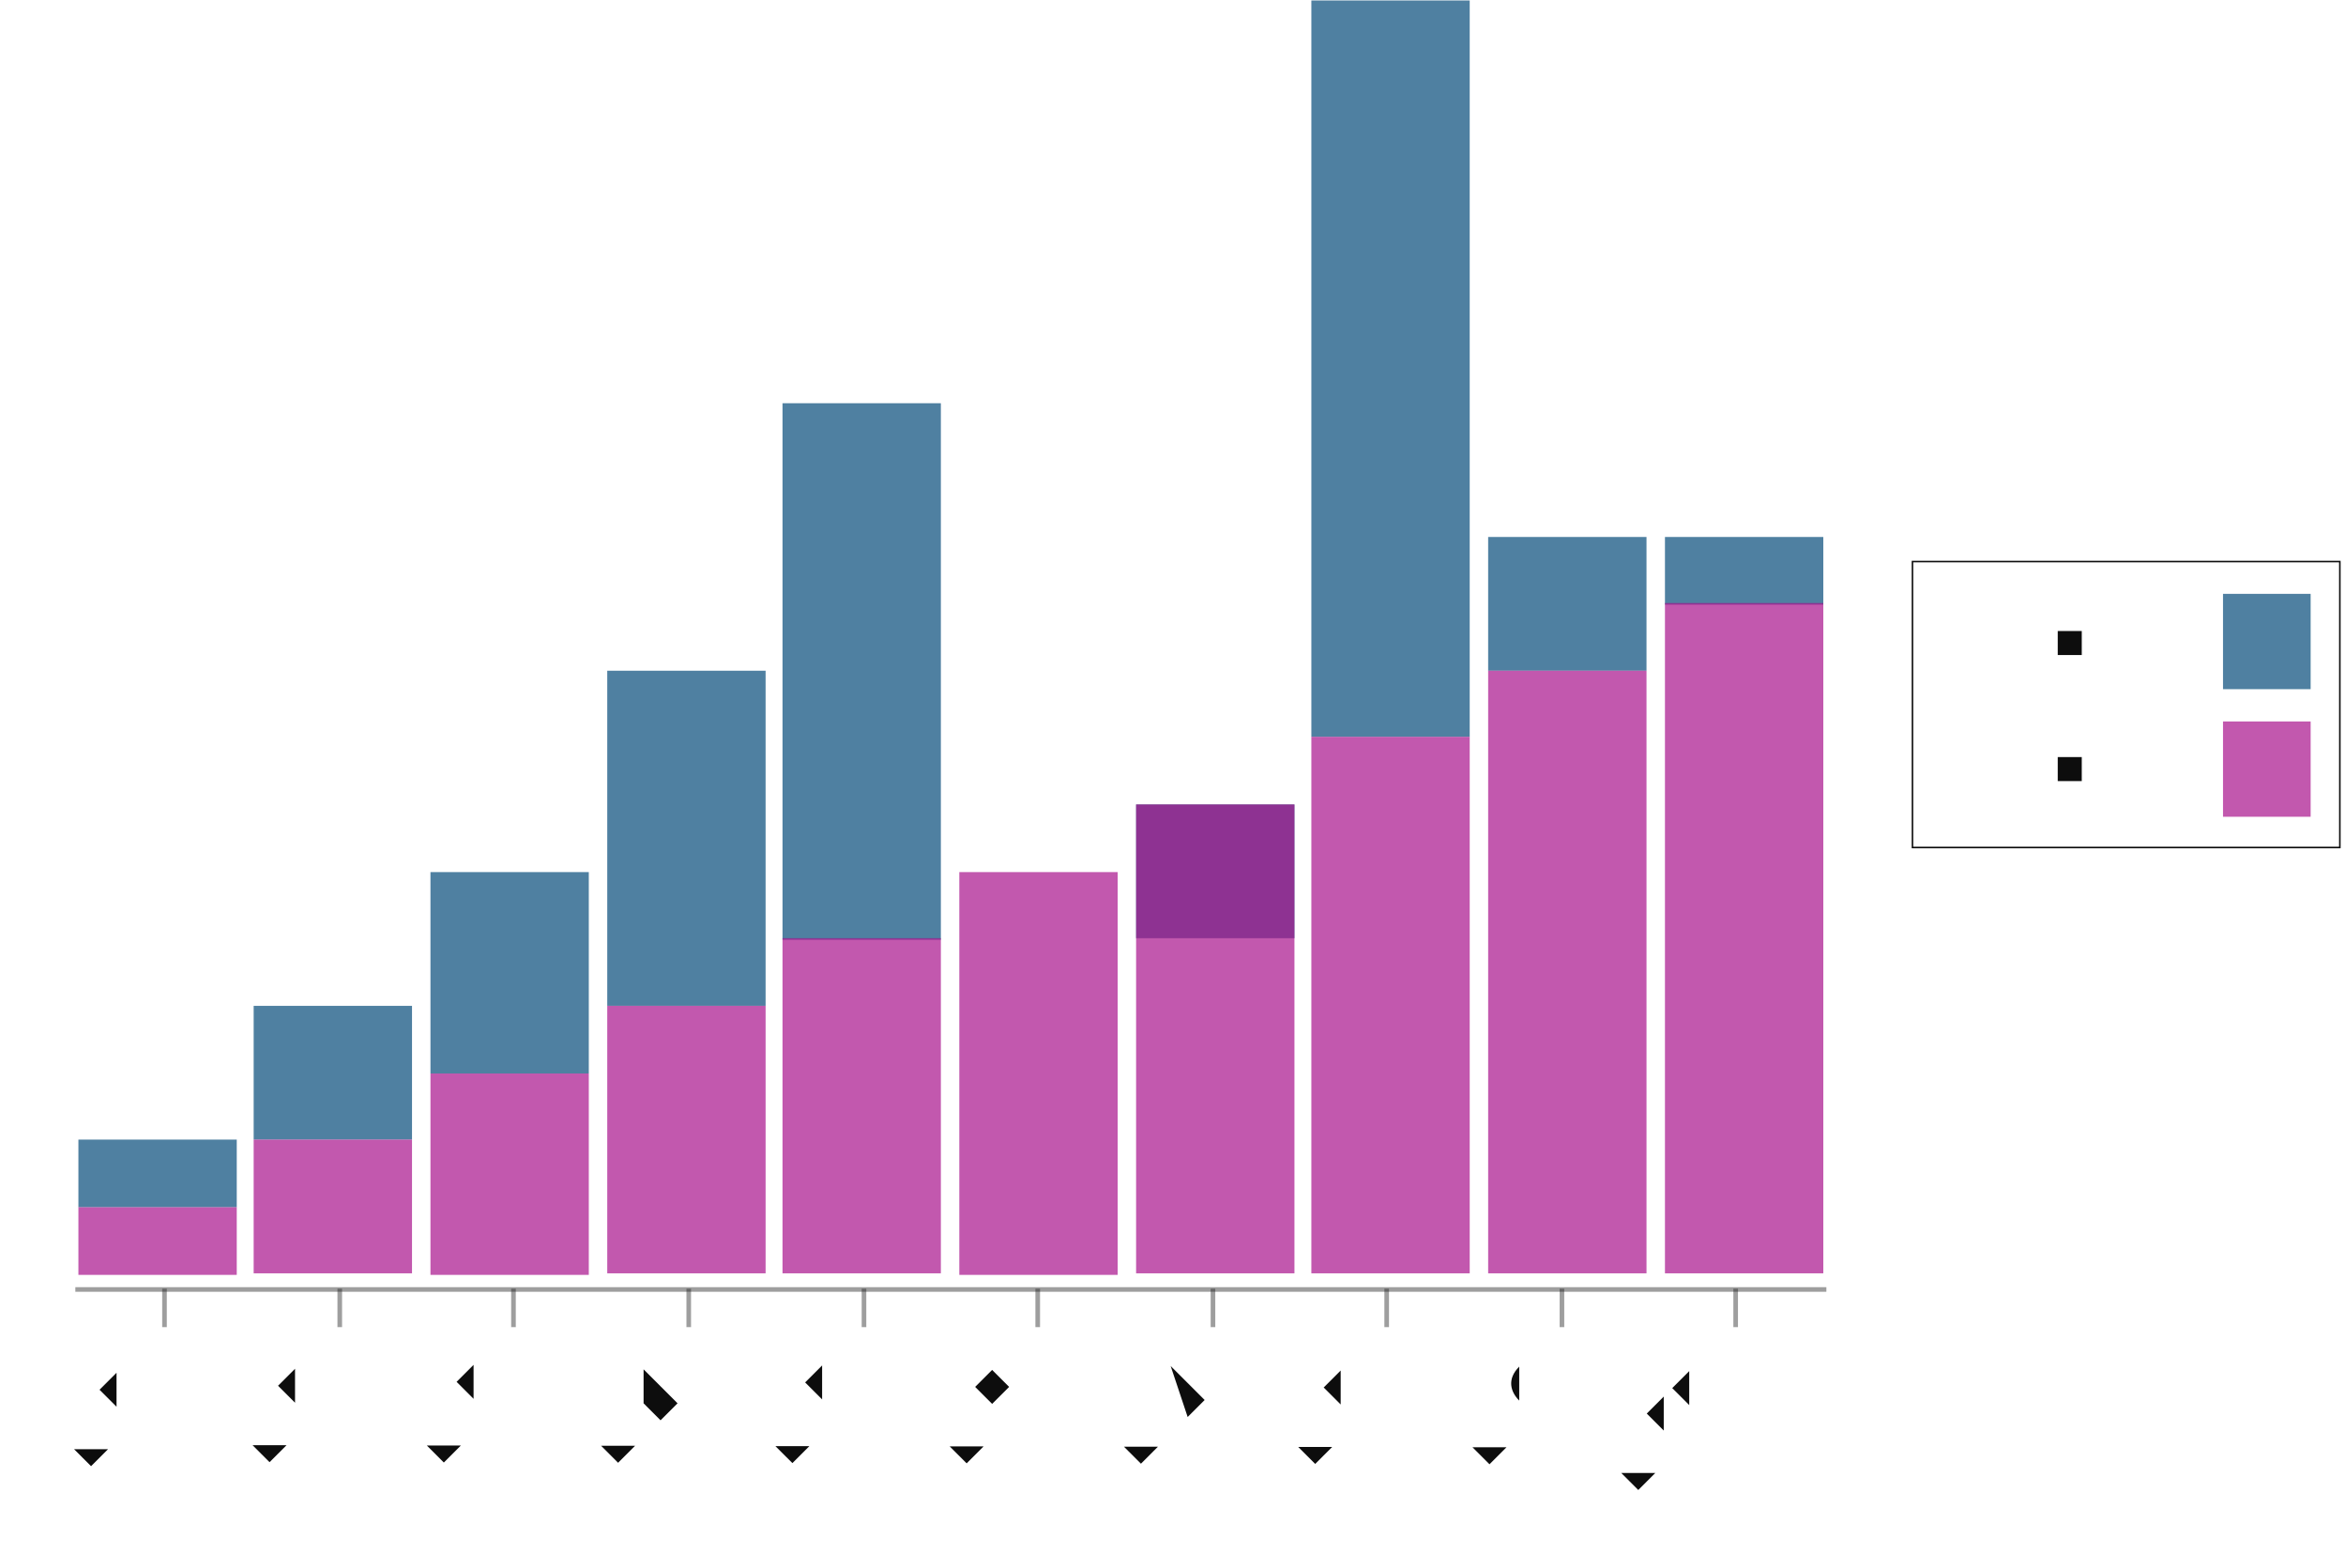
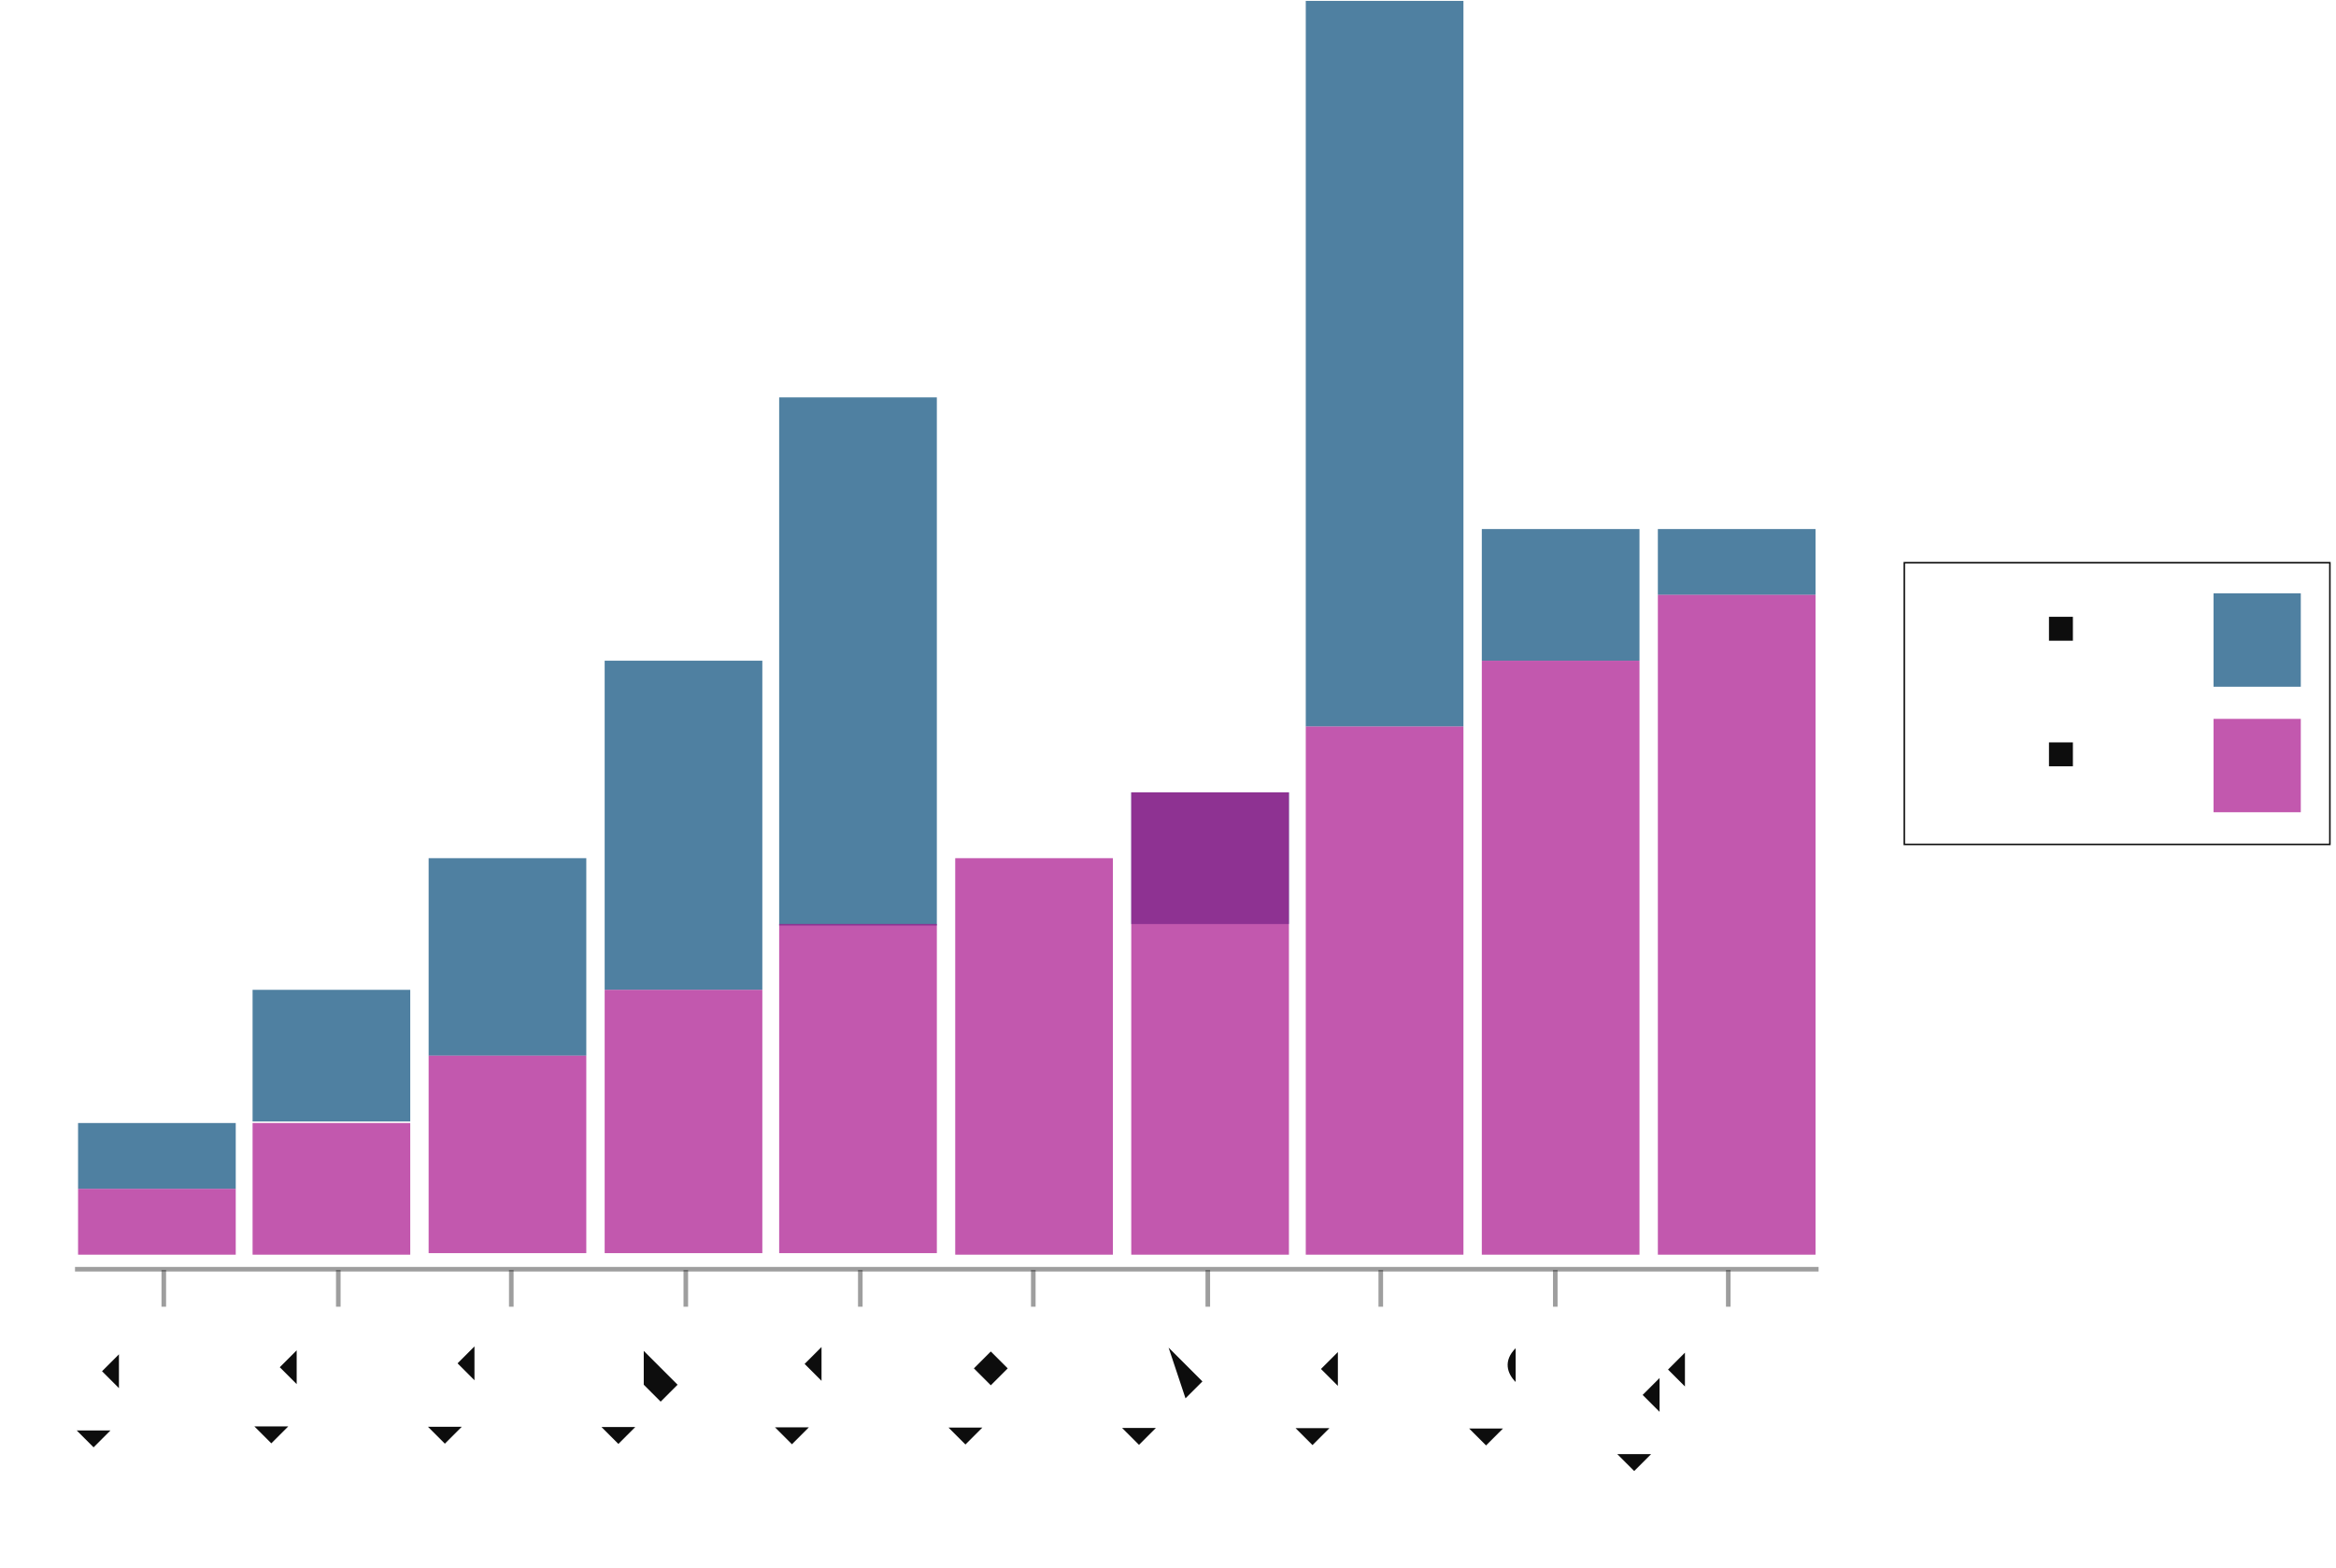
- <svg xmlns="http://www.w3.org/2000/svg" width="449" height="300" viewBox="-0.776 -0.5 1.526 1.019">
+ <svg xmlns="http://www.w3.org/2000/svg" width="447" height="300" viewBox="-0.776 -0.5 1.526 1.023">
  <style>svg {
  color-scheme: light dark;
}
{
  .canvas g, .title g, .axisbar g, .ticktext g, .tickglyph g, .ticklines g, .legendContent g text {
    fill: rgb(5%, 5%, 5%);
  }
  .ticklines g, .tickglyph g, .legendBorder g {
    stroke: rgb(5%, 5%, 5%);
  }
  .legendBorder g {
    fill: rgb(94%, 94%, 94%);
  }
}
@media (prefers-color-scheme:dark) {
  .canvas g, .title g, .axisbar g, .ticktext g, .tickglyph g, .ticklines g, .legendContent g text {
    fill: rgb(94%, 94%, 94%);
  }
  .ticklines g, .tickglyph g, .legendBorder g {
    stroke: rgb(94%, 94%, 94%);
  }
  .legendBorder g {
    fill: rgb(5%, 5%, 5%);
  }
}
svg { font-family: system-ui,-apple-system,"Segoe UI",Roboto,"Helvetica Neue",Arial,"Noto Sans","Liberation Sans",sans-serif,"Apple Color Emoji","Segoe UI Emoji","Segoe UI Symbol","Noto Color Emoji";
}

ticktext { font-family: SFMono-Regular,Menlo,Monaco,Consolas,"Liberation Mono","Courier New",monospace;
}

</style>
  <g class="chart">
    <g class="barchart">
      <g stroke-width="0" stroke="rgb(2%, 29%, 48%)" stroke-opacity="1.0" fill="rgb(2%, 29%, 48%)" fill-opacity="0.7">
-         <rect width="0.103" height="0.044" x="-0.725" y="0.241" />
-         <rect width="0.103" height="0.087" x="-0.611" y="0.154" />
-         <rect width="0.103" height="0.131" x="-0.496" y="0.067" />
-         <rect width="0.103" height="0.218" x="-0.381" y="-0.064" />
-         <rect width="0.103" height="0.349" x="-0.267" y="-0.238" />
-         <rect width="0.103" height="0" x="-0.152" y="0.067" />
-         <rect width="0.103" height="0.087" x="-0.037" y="0.023" />
-         <rect width="0.103" height="0.479" x="0.077" y="-0.5" />
-         <rect width="0.103" height="0.087" x="0.192" y="-0.151" />
-         <rect width="0.103" height="0.044" x="0.307" y="-0.151" />
+         <rect width="0.103" height="0.043" x="-0.725" y="0.233" />
+         <rect width="0.103" height="0.086" x="-0.611" y="0.146" />
+         <rect width="0.103" height="0.129" x="-0.496" y="0.06" />
+         <rect width="0.103" height="0.215" x="-0.381" y="-0.069" />
+         <rect width="0.103" height="0.345" x="-0.267" y="-0.241" />
+         <rect width="0.103" height="0" x="-0.152" y="0.06" />
+         <rect width="0.103" height="0.086" x="-0.037" y="0.017" />
+         <rect width="0.103" height="0.474" x="0.077" y="-0.5" />
+         <rect width="0.103" height="0.086" x="0.192" y="-0.155" />
+         <rect width="0.103" height="0.043" x="0.307" y="-0.155" />
      </g>
      <g stroke-width="0" stroke="rgb(66%, 7%, 55%)" stroke-opacity="1.0" fill="rgb(66%, 7%, 55%)" fill-opacity="0.7">
-         <rect width="0.103" height="0.044" x="-0.725" y="0.285" />
-         <rect width="0.103" height="0.087" x="-0.611" y="0.241" />
-         <rect width="0.103" height="0.131" x="-0.496" y="0.198" />
-         <rect width="0.103" height="0.174" x="-0.381" y="0.154" />
-         <rect width="0.103" height="0.218" x="-0.267" y="0.11" />
-         <rect width="0.103" height="0.262" x="-0.152" y="0.067" />
-         <rect width="0.103" height="0.305" x="-0.037" y="0.023" />
-         <rect width="0.103" height="0.349" x="0.077" y="-0.021" />
-         <rect width="0.103" height="0.392" x="0.192" y="-0.064" />
-         <rect width="0.103" height="0.436" x="0.307" y="-0.108" />
+         <rect width="0.103" height="0.043" x="-0.725" y="0.276" />
+         <rect width="0.103" height="0.086" x="-0.611" y="0.233" />
+         <rect width="0.103" height="0.129" x="-0.496" y="0.189" />
+         <rect width="0.103" height="0.172" x="-0.381" y="0.146" />
+         <rect width="0.103" height="0.215" x="-0.267" y="0.103" />
+         <rect width="0.103" height="0.259" x="-0.152" y="0.06" />
+         <rect width="0.103" height="0.302" x="-0.037" y="0.017" />
+         <rect width="0.103" height="0.345" x="0.077" y="-0.026" />
+         <rect width="0.103" height="0.388" x="0.192" y="-0.069" />
+         <rect width="0.103" height="0.431" x="0.307" y="-0.112" />
      </g>
    </g>
  </g>
  <g class="hud">
    <g class="axis">
      <g class="axisbar">
        <g stroke-width="0" stroke="rgb(0%, 0%, 0%)" stroke-opacity="0" fill="rgb(5%, 5%, 5%)" fill-opacity="0.4">
-           <rect width="1.139" height="0.003" x="-0.727" y="0.337" />
+           <rect width="1.139" height="0.003" x="-0.727" y="0.327" />
        </g>
      </g>
      <g class="ticks">
        <g class="tickglyph">
          <g stroke-width="0.003" stroke="rgb(5%, 5%, 5%)" stroke-opacity="0.4" fill="rgb(5%, 5%, 5%)" fill-opacity="0.4">
-             <polyline points="-0.669,0.363 -0.669,0.338" />
-             <polyline points="-0.555,0.363 -0.555,0.338" />
-             <polyline points="-0.442,0.363 -0.442,0.338" />
-             <polyline points="-0.328,0.363 -0.328,0.338" />
-             <polyline points="-0.214,0.363 -0.214,0.338" />
-             <polyline points="-0.101,0.363 -0.101,0.338" />
-             <polyline points="0.013,0.363 0.013,0.338" />
-             <polyline points="0.126,0.363 0.126,0.338" />
-             <polyline points="0.24,0.363 0.24,0.338" />
-             <polyline points="0.353,0.363 0.353,0.338" />
+             <polyline points="-0.669,0.353 -0.669,0.329" />
+             <polyline points="-0.555,0.353 -0.555,0.329" />
+             <polyline points="-0.442,0.353 -0.442,0.329" />
+             <polyline points="-0.328,0.353 -0.328,0.329" />
+             <polyline points="-0.214,0.353 -0.214,0.329" />
+             <polyline points="-0.101,0.353 -0.101,0.329" />
+             <polyline points="0.013,0.353 0.013,0.329" />
+             <polyline points="0.126,0.353 0.126,0.329" />
+             <polyline points="0.24,0.353 0.24,0.329" />
+             <polyline points="0.353,0.353 0.353,0.329" />
          </g>
        </g>
        <g class="ticktext">
          <g stroke-width="0.0" stroke="none" fill="rgb(5%, 5%, 5%)" fill-opacity="1.0" font-size="0.04" text-anchor="end">
-             <text x="-0.669" y="0.409" transform="rotate(-45.0, -0.6686, 0.4086)">row 1</text>
-             <text x="-0.555" y="0.409" transform="rotate(-45.0, -0.5551, 0.4086)">row 2</text>
-             <text x="-0.442" y="0.409" transform="rotate(-45.0, -0.4415, 0.4086)">row 3</text>
-             <text x="-0.328" y="0.409" transform="rotate(-45.0, -0.328, 0.4086)">row 4</text>
-             <text x="-0.214" y="0.409" transform="rotate(-45.0, -0.2144, 0.4086)">row 5</text>
-             <text x="-0.101" y="0.409" transform="rotate(-45.0, -0.1009, 0.4086)">row 6</text>
-             <text x="0.013" y="0.409" transform="rotate(-45.0, 0.0127, 0.4086)">row 7</text>
-             <text x="0.126" y="0.409" transform="rotate(-45.0, 0.1262, 0.4086)">row 8</text>
-             <text x="0.24" y="0.409" transform="rotate(-45.0, 0.2398, 0.4086)">row 9</text>
-             <text x="0.353" y="0.409" transform="rotate(-45.0, 0.3533, 0.4086)">row 10</text>
+             <text x="-0.669" y="0.398" transform="rotate(-45.0, -0.6686, 0.3981)">row 1</text>
+             <text x="-0.555" y="0.398" transform="rotate(-45.0, -0.5551, 0.3981)">row 2</text>
+             <text x="-0.442" y="0.398" transform="rotate(-45.0, -0.4415, 0.3981)">row 3</text>
+             <text x="-0.328" y="0.398" transform="rotate(-45.0, -0.328, 0.3981)">row 4</text>
+             <text x="-0.214" y="0.398" transform="rotate(-45.0, -0.2144, 0.3981)">row 5</text>
+             <text x="-0.101" y="0.398" transform="rotate(-45.0, -0.1009, 0.3981)">row 6</text>
+             <text x="0.013" y="0.398" transform="rotate(-45.0, 0.0127, 0.3981)">row 7</text>
+             <text x="0.126" y="0.398" transform="rotate(-45.0, 0.1262, 0.3981)">row 8</text>
+             <text x="0.24" y="0.398" transform="rotate(-45.0, 0.2398, 0.3981)">row 9</text>
+             <text x="0.353" y="0.398" transform="rotate(-45.0, 0.3533, 0.3981)">row 10</text>
          </g>
        </g>
      </g>
    </g>
    <g class="legend">
      <g class="padding" />
      <g class="padding" />
      <g class="frame">
        <g stroke-width="0.001" stroke="rgb(5%, 5%, 5%)" stroke-opacity="1.0" fill="rgb(5%, 5%, 5%)" fill-opacity="0">
-           <rect width="0.278" height="0.186" x="0.468" y="-0.135" />
+           <rect width="0.278" height="0.184" x="0.468" y="-0.133" />
        </g>
      </g>
      <g class="legendContent">
        <g stroke-width="0.0" stroke="none" fill="rgb(5%, 5%, 5%)" fill-opacity="1.0" font-size="0.03" text-anchor="start">
-           <text x="0.487" y="0.008">column 2</text>
+           <text x="0.487" y="0">column 2</text>
        </g>
        <g stroke-width="0" stroke="rgb(66%, 7%, 55%)" stroke-opacity="1.0" fill="rgb(66%, 7%, 55%)" fill-opacity="0.7">
-           <rect width="0.057" height="0.062" x="0.67" y="-0.031" />
+           <rect width="0.057" height="0.061" x="0.67" y="-0.031" />
        </g>
        <g stroke-width="0.0" stroke="none" fill="rgb(5%, 5%, 5%)" fill-opacity="1.0" font-size="0.03" text-anchor="start">
-           <text x="0.487" y="-0.074">column 1</text>
+           <text x="0.487" y="-0.082">column 1</text>
        </g>
        <g stroke-width="0" stroke="rgb(2%, 29%, 48%)" stroke-opacity="1.0" fill="rgb(2%, 29%, 48%)" fill-opacity="0.7">
-           <rect width="0.057" height="0.062" x="0.67" y="-0.114" />
+           <rect width="0.057" height="0.061" x="0.67" y="-0.113" />
        </g>
      </g>
    </g>
  </g>
</svg>
